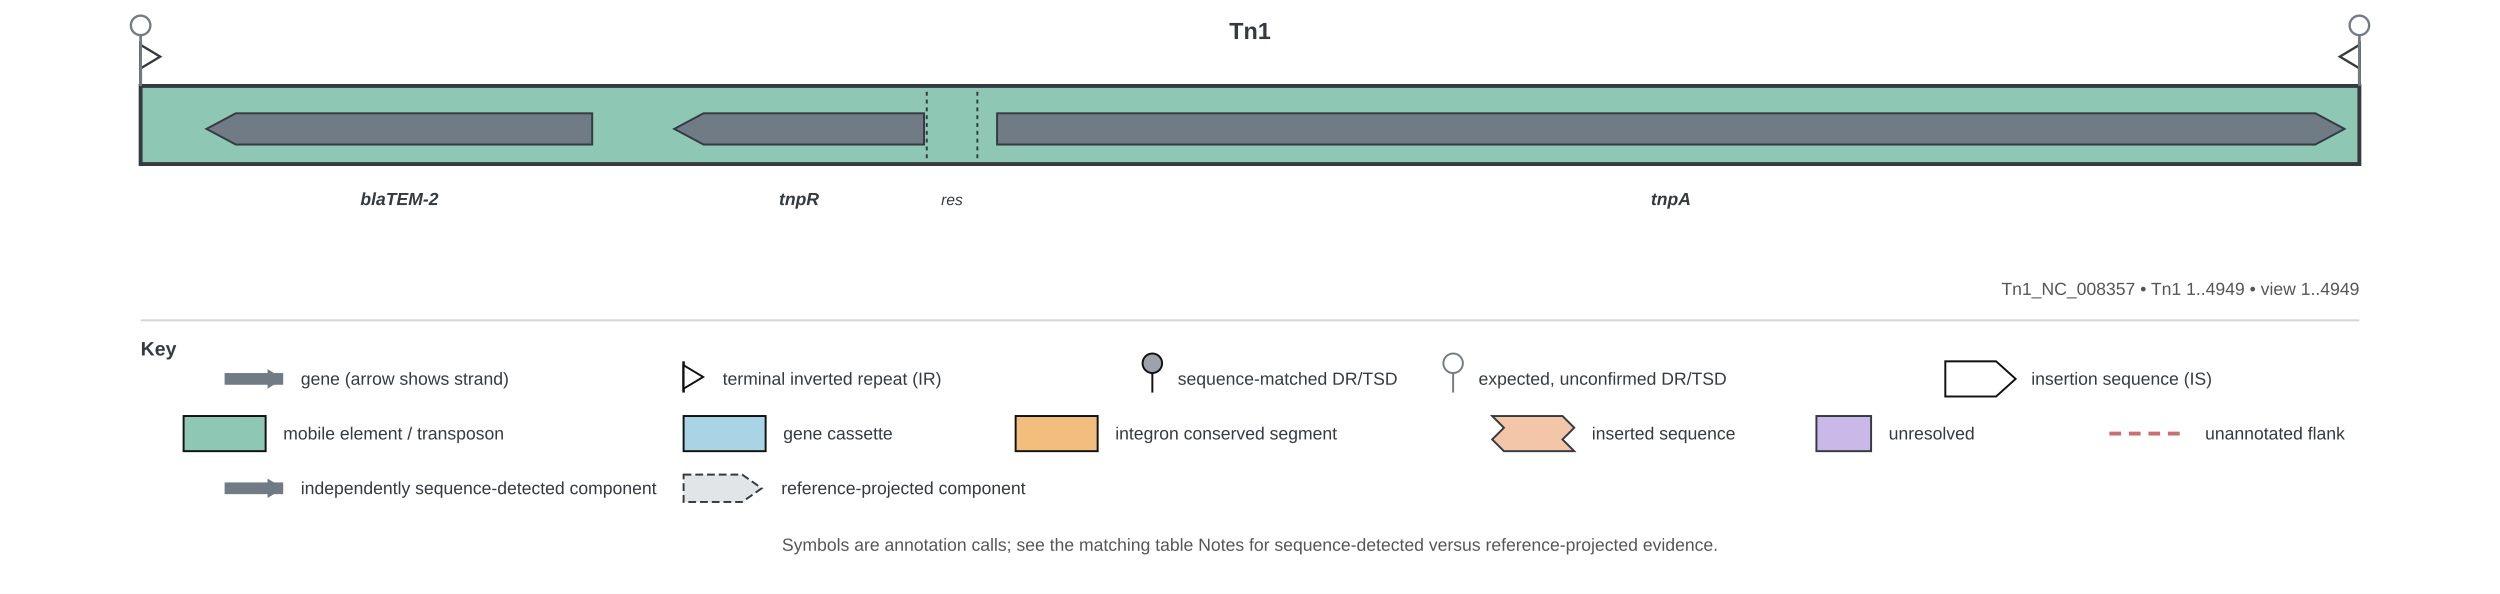
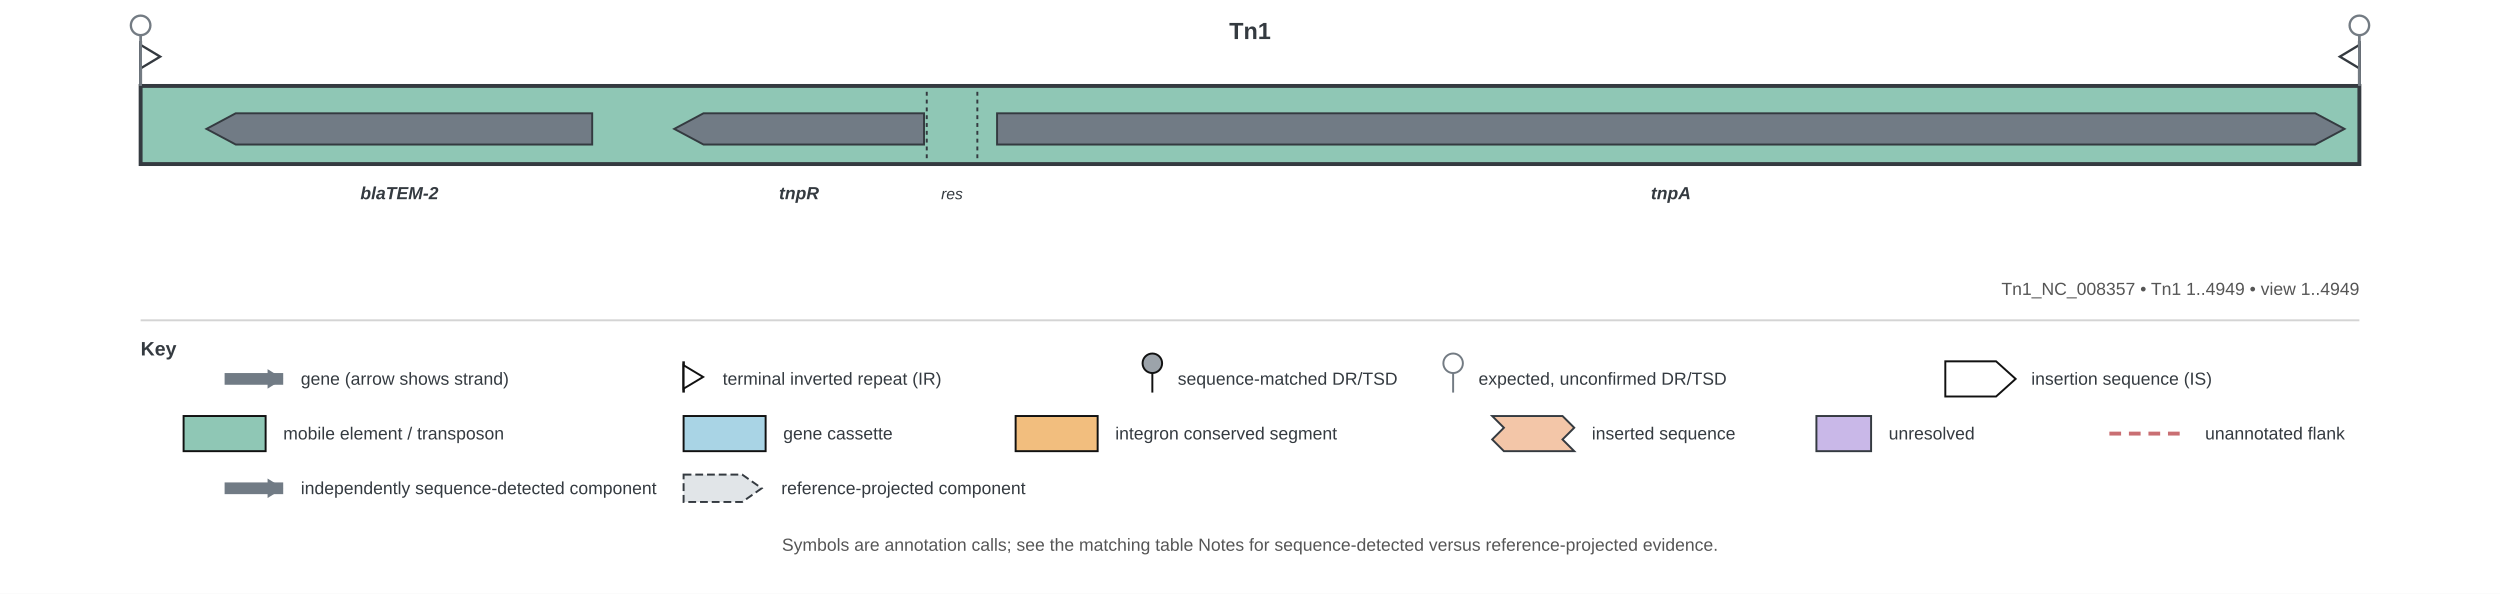
<svg xmlns="http://www.w3.org/2000/svg" width="1280" height="304" style="background:#fff;font-family:Arial,Helvetica,sans-serif">
  <rect x="0" y="0" width="1280" height="304" fill="#ffffff" />
  <rect x="72.0" y="44" width="1136.0" height="40" fill="#8fc7b5" stroke="#343a40" stroke-width="2" />
  <text x="640.0" y="20.0" text-anchor="middle" font-size="12" font-weight="bold" font-style="normal" fill="#343a40">Tn1</text>
  <line x1="474.5" y1="47" x2="474.5" y2="81" stroke="#343a40" stroke-width="1" stroke-dasharray="2,2" />
  <line x1="500.4" y1="47" x2="500.4" y2="81" stroke="#343a40" stroke-width="1" stroke-dasharray="2,2" />
  <polygon points="105.7,66 120.7,58 303.2,58 303.2,74 120.7,74" fill="#717b85" stroke="#343a40" stroke-width="1" />
-   <text x="204.5" y="105.0" text-anchor="middle" font-size="9" font-weight="bold" font-style="italic" fill="#343a40">blaTEM-2</text>
  <polygon points="345.2,66 360.2,58 473.1,58 473.1,74 360.2,74" fill="#717b85" stroke="#343a40" stroke-width="1" />
-   <text x="409.1" y="105.0" text-anchor="middle" font-size="9" font-weight="bold" font-style="italic" fill="#343a40">tnpR</text>
  <polygon points="510.5,58 1185.4,58 1200.4,66 1185.4,74 510.5,74" fill="#717b85" stroke="#343a40" stroke-width="1" />
-   <text x="855.5" y="105.0" text-anchor="middle" font-size="9" font-weight="bold" font-style="italic" fill="#343a40">tnpA</text>
-   <text x="487.4" y="105.0" text-anchor="middle" font-size="8" font-weight="normal" font-style="italic" fill="#343a40">res</text>
  <line x1="72.0" y1="44" x2="72.0" y2="21" stroke="#343a40" stroke-width="1.5" />
  <polygon points="72.0,23 82.0,29 72.0,35" fill="#ffffff" stroke="#343a40" stroke-width="1.2" />
  <line x1="1208.0" y1="44" x2="1208.0" y2="21" stroke="#343a40" stroke-width="1.5" />
  <polygon points="1208.0,23 1198.0,29 1208.0,35" fill="#ffffff" stroke="#343a40" stroke-width="1.2" />
  <g>
    <line x1="72.0" y1="44" x2="72.0" y2="18" stroke="#737b83" stroke-width="1.4" />
    <circle cx="72.0" cy="13" r="5" fill="#ffffff" stroke="#737b83" stroke-width="1.2" />
  </g>
  <g>
    <line x1="1208.0" y1="44" x2="1208.0" y2="18" stroke="#737b83" stroke-width="1.4" />
    <circle cx="1208.0" cy="13" r="5" fill="#ffffff" stroke="#737b83" stroke-width="1.2" />
  </g>
+   <text x="204.5" y="102.0" text-anchor="middle" font-size="9" font-weight="bold" font-style="italic" fill="#343a40">blaTEM-2</text>
+   <text x="409.1" y="102.0" text-anchor="middle" font-size="9" font-weight="bold" font-style="italic" fill="#343a40">tnpR</text>
+   <text x="487.4" y="102.0" text-anchor="middle" font-size="8" font-weight="normal" font-style="italic" fill="#343a40">res</text>
+   <text x="855.5" y="102.0" text-anchor="middle" font-size="9" font-weight="bold" font-style="italic" fill="#343a40">tnpA</text>
  <text x="1208.0" y="151.0" text-anchor="end" font-size="9" font-weight="normal" font-style="normal" fill="#555">Tn1_NC_008357 • Tn1 1..4949 • view 1..4949</text>
  <line x1="72" y1="164" x2="1208" y2="164" stroke="#d4d4d4" stroke-width="1" />
  <text x="72.0" y="182.0" text-anchor="start" font-size="10" font-weight="bold" font-style="normal" fill="#343a40">Key</text>
  <line x1="115" y1="194" x2="145" y2="194" stroke="#717b85" stroke-width="6" />
  <polygon points="145,194 137,189 137,199" fill="#717b85" />
  <text x="154.0" y="197.0" text-anchor="start" font-size="9" font-weight="normal" font-style="normal" fill="#343a40">gene (arrow shows strand)</text>
  <line x1="350" y1="201" x2="350" y2="185" stroke="#111" stroke-width="1.3" />
  <polygon points="350,187 360,193 350,199" fill="#fff" stroke="#111" />
  <text x="370.0" y="197.0" text-anchor="start" font-size="9" font-weight="normal" font-style="normal" fill="#343a40">terminal inverted repeat (IR)</text>
  <line x1="590" y1="201" x2="590" y2="187" stroke="#111" />
  <circle cx="590" cy="186" r="5" fill="#9ca3aa" stroke="#111" />
  <text x="603.0" y="197.0" text-anchor="start" font-size="9" font-weight="normal" font-style="normal" fill="#343a40">sequence-matched DR/TSD</text>
  <line x1="744" y1="201" x2="744" y2="187" stroke="#737b83" />
  <circle cx="744" cy="186" r="5" fill="#fff" stroke="#737b83" />
  <text x="757.0" y="197.0" text-anchor="start" font-size="9" font-weight="normal" font-style="normal" fill="#343a40">expected, unconfirmed DR/TSD</text>
  <polygon points="996,185 1022,185 1032,194 1022,203 996,203" fill="#fff" stroke="#111" />
  <text x="1040.0" y="197.0" text-anchor="start" font-size="9" font-weight="normal" font-style="normal" fill="#343a40">insertion sequence (IS)</text>
  <rect x="94" y="213" width="42" height="18" fill="#8fc7b5" stroke="#111" />
  <text x="145.0" y="225.0" text-anchor="start" font-size="9" font-weight="normal" font-style="normal" fill="#343a40">mobile element / transposon</text>
  <rect x="350" y="213" width="42" height="18" fill="#a9d4e5" stroke="#111" />
  <text x="401.0" y="225.0" text-anchor="start" font-size="9" font-weight="normal" font-style="normal" fill="#343a40">gene cassette</text>
  <rect x="520" y="213" width="42" height="18" fill="#f2be7e" stroke="#111" />
  <text x="571.0" y="225.0" text-anchor="start" font-size="9" font-weight="normal" font-style="normal" fill="#343a40">integron conserved segment</text>
  <polygon points="770,213 800,213 806,219 800,225 806,231 770,231 764,225 770,219 764,213" fill="#f3c6a8" stroke="#343a40" />
  <text x="815.0" y="225.0" text-anchor="start" font-size="9" font-weight="normal" font-style="normal" fill="#343a40">inserted sequence</text>
  <rect x="930" y="213" width="28" height="18" fill="#c9b8e8" stroke="#343a40" />
  <text x="967.0" y="225.0" text-anchor="start" font-size="9" font-weight="normal" font-style="normal" fill="#343a40">unresolved</text>
  <line x1="1080" y1="222" x2="1120" y2="222" stroke="#c96f73" stroke-width="2" stroke-dasharray="6,4" />
  <text x="1129.0" y="225.0" text-anchor="start" font-size="9" font-weight="normal" font-style="normal" fill="#343a40">unannotated flank</text>
  <line x1="115" y1="250" x2="145" y2="250" stroke="#717b85" stroke-width="6" />
  <polygon points="145,250 137,245 137,255" fill="#717b85" />
  <text x="154.0" y="253.0" text-anchor="start" font-size="9" font-weight="normal" font-style="normal" fill="#343a40">independently sequence-detected component</text>
  <polygon points="350,243 380,243 390,250 380,257 350,257" fill="#e1e5e8" stroke="#343a40" stroke-dasharray="4,2" />
  <text x="400.0" y="253.0" text-anchor="start" font-size="9" font-weight="normal" font-style="normal" fill="#343a40">reference-projected component</text>
  <text x="640.0" y="282.0" text-anchor="middle" font-size="9" font-weight="normal" font-style="normal" fill="#555555">Symbols are annotation calls; see the matching table Notes for sequence-detected versus reference-projected evidence.</text>
</svg>
